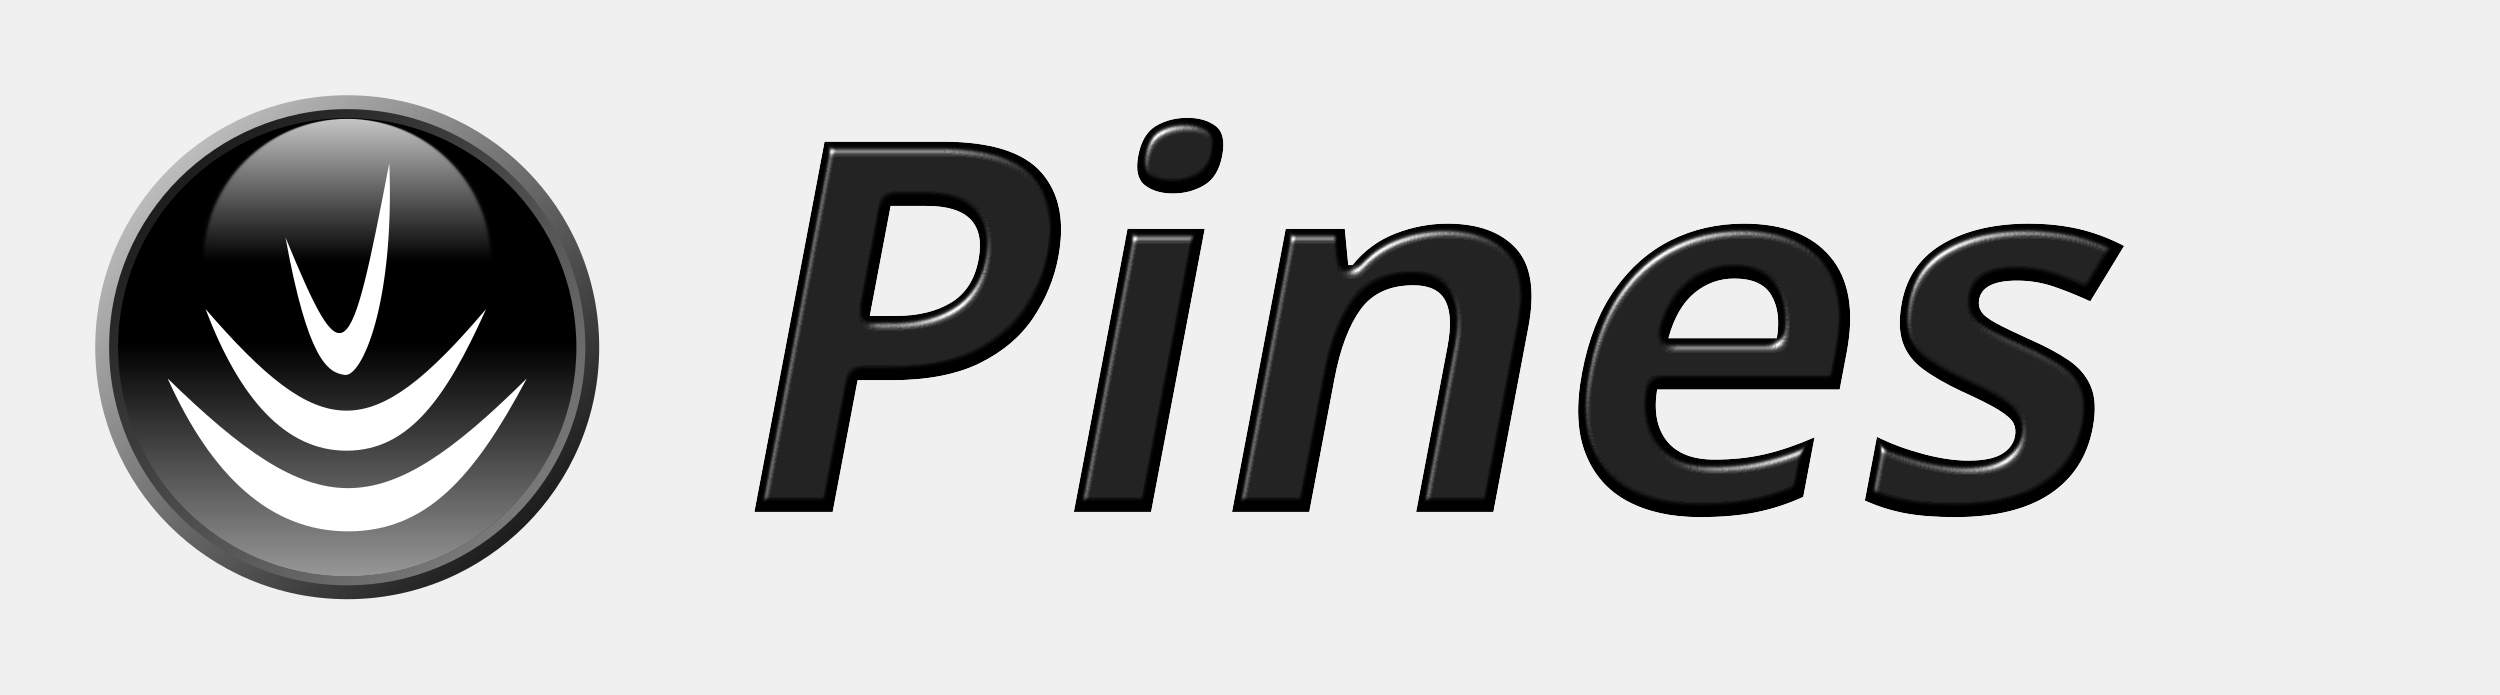
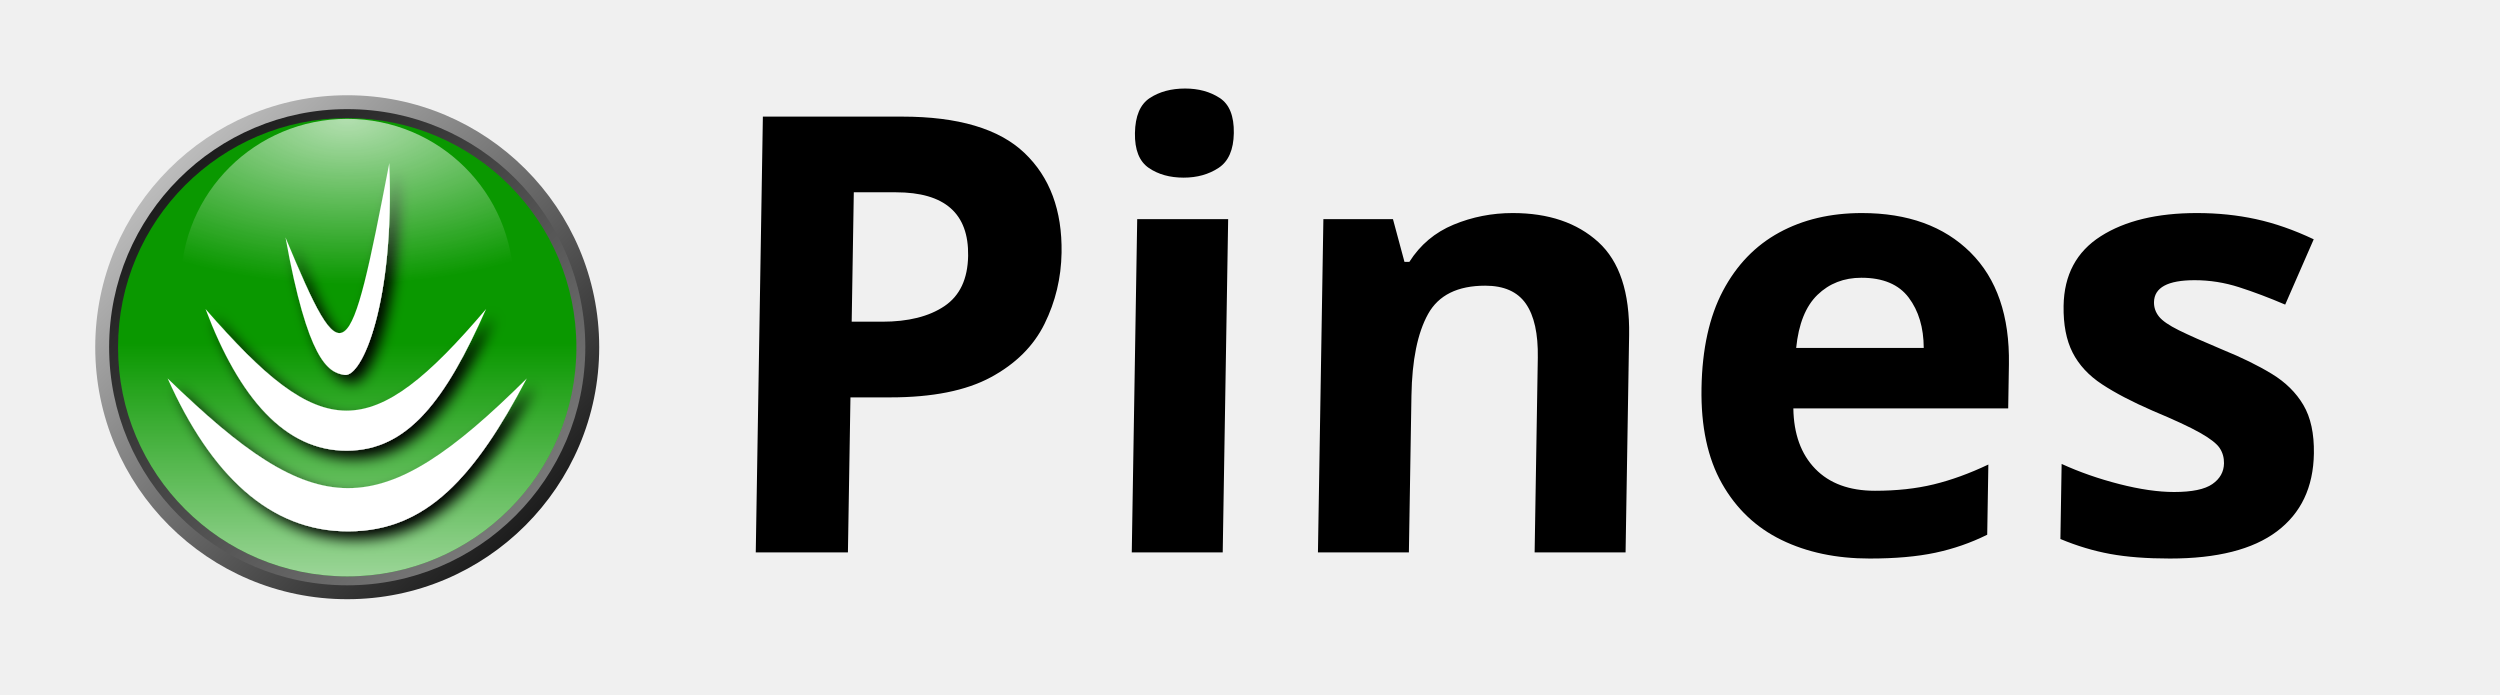
<svg xmlns="http://www.w3.org/2000/svg" xmlns:xlink="http://www.w3.org/1999/xlink" width="3600" height="1000" id="svg2" version="1.1" style="display:inline">
  <defs id="defs4">
    <linearGradient id="linearGradient4410">
      <stop style="stop-color:#ffffff;stop-opacity:1;" offset="0" id="stop4412" />
      <stop style="stop-color:#ffffff;stop-opacity:0;" offset="1" id="stop4414" />
    </linearGradient>
    <linearGradient id="linearGradient3714">
      <stop style="stop-color:#13b447;stop-opacity:1;" offset="0" id="stop3716" />
      <stop style="stop-color:#bdf8d0;stop-opacity:1;" offset="1" id="stop3718" />
    </linearGradient>
    <linearGradient id="linearGradient3640">
      <stop style="stop-color:#ffffff;stop-opacity:0.126;" offset="0" id="stop3642" />
      <stop style="stop-color:#ffffff;stop-opacity:0;" offset="1" id="stop3644" />
    </linearGradient>
    <linearGradient id="linearGradient3720">
      <stop style="stop-color:#000000;stop-opacity:1;" offset="0" id="stop3722" />
      <stop style="stop-color:#000000;stop-opacity:0;" offset="1" id="stop3724" />
    </linearGradient>
    <linearGradient id="linearGradient3669">
      <stop style="stop-color:#1b1b1b;stop-opacity:1;" offset="0" id="stop3671" />
      <stop style="stop-color:#bebebe;stop-opacity:1;" offset="1" id="stop3673" />
    </linearGradient>
    <linearGradient id="linearGradient3661">
      <stop style="stop-color:#ffffff;stop-opacity:1;" offset="0" id="stop3663" />
      <stop style="stop-color:#ffffff;stop-opacity:0;" offset="1" id="stop3665" />
    </linearGradient>
-     <linearGradient xlink:href="#linearGradient3661" id="linearGradient3667" x1="388.571" y1="272.362" x2="388.571" y2="635.219" gradientUnits="userSpaceOnUse" />
    <linearGradient xlink:href="#linearGradient3669" id="linearGradient3675" x1="637.143" y1="909.505" x2="120" y2="378.076" gradientUnits="userSpaceOnUse" />
    <linearGradient xlink:href="#linearGradient3669-7" id="linearGradient3675-0" x1="637.143" y1="909.505" x2="120" y2="378.076" gradientUnits="userSpaceOnUse" />
    <linearGradient id="linearGradient3669-7">
      <stop style="stop-color:#7a7a7a;stop-opacity:1;" offset="0" id="stop3671-3" />
      <stop style="stop-color:#1b1b1b;stop-opacity:1;" offset="1" id="stop3673-6" />
    </linearGradient>
    <linearGradient y2="378.076" x2="120" y1="909.505" x1="637.143" gradientUnits="userSpaceOnUse" id="linearGradient3694" xlink:href="#linearGradient3669-7" />
    <linearGradient xlink:href="#linearGradient3720-0" id="linearGradient3726-3" x1="372.696" y1="197.421" x2="372.696" y2="855.993" gradientUnits="userSpaceOnUse" />
    <linearGradient id="linearGradient3720-0">
      <stop style="stop-color:#ffffff;stop-opacity:0;" offset="0" id="stop3722-7" />
      <stop style="stop-color:#ffffff;stop-opacity:1;" offset="1" id="stop3724-7" />
    </linearGradient>
    <linearGradient gradientTransform="translate(0,-7.2536777e-6)" y2="855.993" x2="372.696" y1="485.338" x1="372.047" gradientUnits="userSpaceOnUse" id="linearGradient3758" xlink:href="#linearGradient3720-0" />
    <clipPath clipPathUnits="userSpaceOnUse" id="clipPath3802">
      <path style="fill:#00791d;fill-opacity:1;stroke:none" id="path3804" d="m 751.429,635.219 a 362.857,362.857 0 1 1 -725.714,0 362.857,362.857 0 1 1 725.714,0 z" transform="matrix(0.9094488,0,0,0.9094488,18.6614,-51.51835)" />
    </clipPath>
    <radialGradient xlink:href="#linearGradient3711" id="radialGradient2897" gradientUnits="userSpaceOnUse" gradientTransform="matrix(1.156823,1.268435,-1.006955,0.6815273,345.2185,-135.0862)" cx="177.92" cy="344.325" fx="177.92" fy="344.325" r="141.254" />
    <linearGradient id="linearGradient3711">
      <stop style="stop-color:#58ff7a;stop-opacity:1;" offset="0" id="stop3713" />
      <stop style="stop-color:#008538;stop-opacity:1;" offset="1" id="stop3715" />
    </linearGradient>
    <radialGradient r="141.254" fy="344.325" fx="177.92" cy="344.325" cx="177.92" gradientTransform="matrix(1.967212,2.157012,-1.712358,1.158958,-299.8327,-500.679)" gradientUnits="userSpaceOnUse" id="radialGradient2916" xlink:href="#linearGradient3711" />
    <linearGradient xlink:href="#linearGradient3640" id="linearGradient3646" x1="93.201" y1="641.181" x2="359.19" y2="641.181" gradientUnits="userSpaceOnUse" />
    <linearGradient xlink:href="#linearGradient3640-9" id="linearGradient3646-9" x1="93.201" y1="641.181" x2="359.19" y2="641.181" gradientUnits="userSpaceOnUse" />
    <linearGradient id="linearGradient3640-9">
      <stop style="stop-color:#ffffff;stop-opacity:0.126;" offset="0" id="stop3642-6" />
      <stop style="stop-color:#ffffff;stop-opacity:0;" offset="1" id="stop3644-7" />
    </linearGradient>
    <linearGradient xlink:href="#linearGradient3714" id="linearGradient3721" x1="465.779" y1="763.781" x2="116.266" y2="233.448" gradientUnits="userSpaceOnUse" />
    <linearGradient xlink:href="#linearGradient3714-4" id="linearGradient3721-6" x1="465.779" y1="763.781" x2="116.266" y2="233.448" gradientUnits="userSpaceOnUse" />
    <linearGradient id="linearGradient3714-4">
      <stop style="stop-color:#ffffff;stop-opacity:1;" offset="0" id="stop3716-2" />
      <stop style="stop-color:#bcbcbc;stop-opacity:1;" offset="1" id="stop3718-3" />
    </linearGradient>
    <linearGradient xlink:href="#linearGradient3714-4" id="linearGradient3739" x1="465.779" y1="763.781" x2="116.266" y2="233.448" gradientUnits="userSpaceOnUse" />
    <linearGradient id="linearGradient3741">
      <stop style="stop-color:#13b447;stop-opacity:1;" offset="0" id="stop3743" />
      <stop style="stop-color:#bdf8d0;stop-opacity:1;" offset="1" id="stop3745" />
    </linearGradient>
    <linearGradient xlink:href="#linearGradient3714-4" id="linearGradient3747" x1="465.779" y1="763.781" x2="116.266" y2="233.448" gradientUnits="userSpaceOnUse" />
    <linearGradient id="linearGradient3749">
      <stop style="stop-color:#13b447;stop-opacity:1;" offset="0" id="stop3751" />
      <stop style="stop-color:#bdf8d0;stop-opacity:1;" offset="1" id="stop3753" />
    </linearGradient>
    <linearGradient xlink:href="#linearGradient3714-4" id="linearGradient3755" x1="465.779" y1="763.781" x2="116.266" y2="233.448" gradientUnits="userSpaceOnUse" />
    <linearGradient id="linearGradient3757">
      <stop style="stop-color:#13b447;stop-opacity:1;" offset="0" id="stop3759" />
      <stop style="stop-color:#bdf8d0;stop-opacity:1;" offset="1" id="stop3761" />
    </linearGradient>
    <linearGradient xlink:href="#linearGradient3714" id="linearGradient3830" gradientUnits="userSpaceOnUse" x1="465.779" y1="763.781" x2="116.266" y2="233.448" />
    <linearGradient xlink:href="#linearGradient3714" id="linearGradient3832" gradientUnits="userSpaceOnUse" x1="465.779" y1="763.781" x2="116.266" y2="233.448" />
    <linearGradient xlink:href="#linearGradient3714" id="linearGradient3834" gradientUnits="userSpaceOnUse" x1="465.779" y1="763.781" x2="116.266" y2="233.448" />
    <linearGradient xlink:href="#linearGradient3714" id="linearGradient3837" gradientUnits="userSpaceOnUse" x1="465.779" y1="763.781" x2="116.266" y2="233.448" />
    <linearGradient xlink:href="#linearGradient3714" id="linearGradient3840" gradientUnits="userSpaceOnUse" x1="465.779" y1="763.781" x2="116.266" y2="233.448" gradientTransform="matrix(0.88,0,0,1,44.7414,0)" />
    <linearGradient xlink:href="#linearGradient3714" id="linearGradient3843" gradientUnits="userSpaceOnUse" x1="465.779" y1="763.781" x2="116.266" y2="233.448" gradientTransform="matrix(0.84375,0,0,1,58.5727,0)" />
    <linearGradient xlink:href="#linearGradient3714" id="linearGradient3850" gradientUnits="userSpaceOnUse" gradientTransform="matrix(0.84375,0,0,1,58.5727,0)" x1="465.779" y1="763.781" x2="116.266" y2="233.448" />
    <linearGradient xlink:href="#linearGradient3714" id="linearGradient3852" gradientUnits="userSpaceOnUse" gradientTransform="matrix(0.88,0,0,1,44.7414,0)" x1="465.779" y1="763.781" x2="116.266" y2="233.448" />
    <linearGradient xlink:href="#linearGradient3714" id="linearGradient3854" gradientUnits="userSpaceOnUse" x1="465.779" y1="763.781" x2="116.266" y2="233.448" />
    <linearGradient id="linearGradient3714-8">
      <stop style="stop-color:#13b447;stop-opacity:1;" offset="0" id="stop3716-20" />
      <stop style="stop-color:#bdf8d0;stop-opacity:1;" offset="1" id="stop3718-5" />
    </linearGradient>
    <linearGradient id="linearGradient3874">
      <stop style="stop-color:#13b447;stop-opacity:1;" offset="0" id="stop3876" />
      <stop style="stop-color:#bdf8d0;stop-opacity:1;" offset="1" id="stop3878" />
    </linearGradient>
    <linearGradient xlink:href="#linearGradient3714-8" id="linearGradient3854-1" gradientUnits="userSpaceOnUse" x1="465.779" y1="763.781" x2="116.266" y2="233.448" />
    <linearGradient id="linearGradient3881">
      <stop style="stop-color:#13b447;stop-opacity:1;" offset="0" id="stop3883" />
      <stop style="stop-color:#bdf8d0;stop-opacity:1;" offset="1" id="stop3885" />
    </linearGradient>
    <filter id="filter3934" color-interpolation-filters="sRGB">
      <feGaussianBlur id="feGaussianBlur3936" result="result1" in="SourceAlpha" stdDeviation="2.2" />
      <feSpecularLighting id="feSpecularLighting3938" result="result0" specularExponent="18.1" specularConstant="2" surfaceScale="5">
        <feDistantLight id="feDistantLight3940" azimuth="225" elevation="24" />
      </feSpecularLighting>
      <feComposite id="feComposite3942" in2="SourceAlpha" result="result6" operator="in" />
      <feMorphology id="feMorphology3944" radius="5.7" operator="dilate" />
      <feGaussianBlur id="feGaussianBlur3946" result="result11" stdDeviation="5.7" />
      <feDiffuseLighting id="feDiffuseLighting3948" surfaceScale="5" result="result3" diffuseConstant="2" in="result1">
        <feDistantLight id="feDistantLight3950" elevation="25" azimuth="225" />
      </feDiffuseLighting>
      <feBlend id="feBlend3952" in2="SourceGraphic" result="result7" mode="multiply" in="result3" />
      <feComposite id="feComposite3954" in2="SourceAlpha" in="result7" operator="in" result="result91" />
      <feBlend id="feBlend3956" in2="result91" result="result9" mode="lighten" in="result6" />
      <feComposite id="feComposite3958" in2="result9" in="result11" />
    </filter>
    <filter id="filter4090" x="-0.25" y="-0.25" width="1.5" height="1.5" color-interpolation-filters="sRGB">
      <feGaussianBlur id="feGaussianBlur4092" stdDeviation="1" result="result6" />
      <feComposite id="feComposite4094" in2="result6" operator="in" in="result6" result="result7" />
      <feGaussianBlur id="feGaussianBlur4096" stdDeviation="8" result="result3" in="result7" />
      <feComposite id="feComposite4098" in2="result7" operator="over" result="result91" />
      <feComposite id="feComposite4100" in2="result91" operator="in" in="result3" result="result5" />
      <feColorMatrix id="feColorMatrix4102" values="0 0 0 -1 0 0 0 0 -1 0 0 0 0 -1 0 0 0 0 1 0 " result="result4" />
      <feSpecularLighting id="feSpecularLighting4104" surfaceScale="3" specularConstant="2" specularExponent="45" in="result4" result="result11">
        <fePointLight id="fePointLight4106" x="-5000" y="-10000" z="20000" />
      </feSpecularLighting>
      <feComposite id="feComposite4108" in2="result4" operator="arithmetic" k1="1" result="result10" k2="0" k3="0" k4="0" />
      <feComposite id="feComposite4110" in2="result10" operator="arithmetic" k2="0.5" k3="1" in="result5" result="result8" k1="0" k4="0" />
      <feComposite id="feComposite4112" in2="result8" result="result9" />
      <feBlend id="feBlend4114" in2="result9" mode="normal" />
    </filter>
    <filter id="filter4678" color-interpolation-filters="sRGB" x="0" y="0" width="1" height="1">
      <feGaussianBlur id="feGaussianBlur4680" stdDeviation="7.5" in="SourceAlpha" result="result1" />
      <feComposite id="feComposite4682" in2="result1" operator="arithmetic" k2="3.2" k1="-1" k4="-2" k3="0" />
      <feColorMatrix id="feColorMatrix4684" values="0 0 0 0 0 0 1 0 0 0 0 0 1 0 0 0 0 0 3 0 " result="result91" />
      <feComposite id="feComposite4686" in2="result91" result="fbSourceGraphic" in="SourceGraphic" operator="out" />
      <feGaussianBlur id="feGaussianBlur4688" in="fbSourceGraphic" stdDeviation="2" result="result92" />
      <feComposite id="feComposite4690" in2="result92" operator="out" in="fbSourceGraphic" result="result93" />
      <feBlend id="feBlend4692" in2="result93" mode="multiply" result="result94" />
      <feBlend id="feBlend4694" in2="result94" mode="darken" result="fbSourceGraphic" />
      <feColorMatrix result="fbSourceGraphicAlpha" in="fbSourceGraphic" values="0 0 0 -1 0 0 0 0 -1 0 0 0 0 -1 0 0 0 0 1 0" id="feColorMatrix4810" />
      <feColorMatrix id="feColorMatrix4812" type="hueRotate" values="0" in="fbSourceGraphic" />
      <feColorMatrix id="feColorMatrix4814" type="saturate" values="1" />
      <feColorMatrix id="feColorMatrix4816" type="matrix" values="2 -1 0 0 0 0 2 -1 0 0 -1 0 2 0 0 0 0 0 1 0 " />
    </filter>
    <filter id="filter4295" x="0" y="0" width="1" height="1" color-interpolation-filters="sRGB">
      <feColorMatrix id="feColorMatrix4297" values="0.37" type="saturate" in="SourceGraphic" result="result1" />
      <feGaussianBlur id="feGaussianBlur4299" stdDeviation="7" in="SourceAlpha" />
      <feSpecularLighting id="feSpecularLighting4301" specularExponent="8" specularConstant="3.88" surfaceScale="10" result="result2">
        <feDistantLight id="feDistantLight4303" azimuth="225" elevation="17" />
      </feSpecularLighting>
      <feComposite id="feComposite4305" in2="result1" operator="atop" />
    </filter>
    <filter id="filter4403" color-interpolation-filters="sRGB">
      <feGaussianBlur id="feGaussianBlur4405" in="SourceGraphic" stdDeviation="5 0.01" />
    </filter>
    <linearGradient xlink:href="#linearGradient4410" id="linearGradient4416" x1="375.714" y1="747.143" x2="375.714" y2="370" gradientUnits="userSpaceOnUse" />
    <clipPath clipPathUnits="userSpaceOnUse" id="clipPath4440">
      <path style="fill:#000000;fill-opacity:1;stroke:none;display:inline" id="path4442" d="m 751.429,635.219 a 362.857,362.857 0 1 1 -725.714,0 362.857,362.857 0 1 1 725.714,0 z" transform="matrix(0.9094488,0,0,0.9094488,21.61416,-202.6994)" />
    </clipPath>
    <filter id="filter4458" x="0" y="0" width="1" height="1" color-interpolation-filters="sRGB">
      <feColorMatrix id="feColorMatrix4460" values="0.37" type="saturate" in="SourceGraphic" result="result1" />
      <feGaussianBlur id="feGaussianBlur4462" stdDeviation="7" in="SourceAlpha" />
      <feSpecularLighting id="feSpecularLighting4464" specularExponent="8" specularConstant="3.88" surfaceScale="10" result="result2">
        <feDistantLight id="feDistantLight4466" azimuth="225" elevation="17" />
      </feSpecularLighting>
      <feComposite id="feComposite4468" in2="result1" operator="atop" />
    </filter>
    <filter id="filter3774" color-interpolation-filters="sRGB">
      <feGaussianBlur id="feGaussianBlur3776" result="result0" in="SourceAlpha" stdDeviation="6" />
      <feSpecularLighting id="feSpecularLighting3778" specularExponent="25" specularConstant="1" surfaceScale="10" lighting-color="#ffffff" result="result1" in="result0">
        <feDistantLight id="feDistantLight3780" azimuth="235" elevation="45" />
      </feSpecularLighting>
      <feComposite id="feComposite3782" in2="result1" k3="1" k2="1" operator="arithmetic" result="result4" in="SourceGraphic" k1="0" k4="0" />
      <feComposite id="feComposite3784" in2="SourceAlpha" operator="in" result="result2" in="result4" />
    </filter>
    <filter id="filter3774-9" color-interpolation-filters="sRGB">
      <feGaussianBlur id="feGaussianBlur3776-1" result="result0" in="SourceAlpha" stdDeviation="6" />
      <feSpecularLighting id="feSpecularLighting3778-2" specularExponent="25" specularConstant="1" surfaceScale="10" lighting-color="#ffffff" result="result1" in="result0">
        <feDistantLight id="feDistantLight3780-8" azimuth="235" elevation="45" />
      </feSpecularLighting>
      <feComposite id="feComposite3782-9" in2="result1" k3="1" k2="1" operator="arithmetic" result="result4" in="SourceGraphic" k1="0" k4="0" />
      <feComposite id="feComposite3784-6" in2="SourceAlpha" operator="in" result="result2" in="result4" />
    </filter>
+     <filter id="filter4253" width="1.5" height="1.5" x="-.25" y="-.25">
+       <feGaussianBlur id="feGaussianBlur4255" in="SourceAlpha" stdDeviation="5" result="blur" />
+       <feColorMatrix id="feColorMatrix4257" result="bluralpha" type="matrix" values="1 0 0 0 0 0 1 0 0 0 0 0 1 0 0 0 0 0 0.6 0 " />
+       <feOffset id="feOffset4259" in="bluralpha" dx="5" dy="5" result="offsetBlur" />
+       <feMerge id="feMerge4261">
+         <feMergeNode id="feMergeNode4263" in="offsetBlur" />
+         <feMergeNode id="feMergeNode4265" in="SourceGraphic" />
+       </feMerge>
+     </filter>
+     <radialGradient xlink:href="#linearGradient3661" id="radialGradient4267" cx="388.571" cy="272.362" fx="388.571" fy="272.362" r="362.857" gradientUnits="userSpaceOnUse" gradientTransform="matrix(0,0.9999999,-1.978603,0,927.4681,-116.2093)" />
+     <filter id="filter4410" width="1.5" height="1.5" x="-.25" y="-.25">
+       <feGaussianBlur id="feGaussianBlur4412" in="SourceAlpha" stdDeviation="12" result="blur" />
+       <feColorMatrix id="feColorMatrix4414" result="bluralpha" type="matrix" values="1 0 0 0 0 0 1 0 0 0 0 0 1 0 0 0 0 0 1 0 " />
+       <feOffset id="feOffset4416" in="bluralpha" dx="12" dy="12" result="offsetBlur" />
+       <feMerge id="feMerge4418">
+         <feMergeNode id="feMergeNode4420" in="offsetBlur" />
+         <feMergeNode id="feMergeNode4422" in="SourceGraphic" />
+       </feMerge>
+     </filter>
+     <filter id="filter4494" width="1.5" height="1.5" x="-.25" y="-.25">
+       <feGaussianBlur id="feGaussianBlur4496" in="SourceAlpha" stdDeviation="10" result="blur" />
+       <feColorMatrix id="feColorMatrix4498" result="bluralpha" type="matrix" values="1 0 0 0 0 0 1 0 0 0 0 0 1 0 0 0 0 0 1 0 " />
+       <feOffset id="feOffset4500" in="bluralpha" dx="11" dy="11" result="offsetBlur" />
+       <feMerge id="feMerge4502">
+         <feMergeNode id="feMergeNode4504" in="offsetBlur" />
+         <feMergeNode id="feMergeNode4506" in="SourceGraphic" />
+       </feMerge>
+     </filter>
  </defs>
  <g id="layer1" transform="translate(-9.190094,110.9618)" style="display:inline">
-     <path style="fill:url(#linearGradient3675);fill-opacity:1;stroke:none" id="path2816" d="m 751.429,635.219 a 362.857,362.857 0 1 1 -725.714,0 362.857,362.857 0 1 1 725.714,0 z" transform="translate(120.6188,-246.1812)" />
-     <path style="fill:url(#linearGradient3694);fill-opacity:1;stroke:none" id="path2816-5" d="m 751.429,635.219 a 362.857,362.857 0 1 1 -725.714,0 362.857,362.857 0 1 1 725.714,0 z" transform="matrix(0.9448819,0,0,0.9448819,142.0361,-211.1691)" />
-     <path style="fill:#000000;fill-opacity:1;stroke:none" id="path2816-9" d="m 751.429,635.219 a 362.857,362.857 0 1 1 -725.714,0 362.857,362.857 0 1 1 725.714,0 z" transform="matrix(0.9094488,0,0,0.9094488,155.8044,-188.6614)" />
+     <path style="fill:url(#linearGradient3675);fill-opacity:1;stroke:none" id="path2816" d="m 751.429,635.219 c 0,200.4 -162.457,362.857 -362.857,362.857 -200.4,0 -362.857,-162.457 -362.857,-362.857 0,-200.4 162.457,-362.857 362.857,-362.857 200.4,0 362.857,162.457 362.857,362.857 z" transform="translate(120.6188,-246.1812)" />
+     <path style="fill:url(#linearGradient3694);fill-opacity:1;stroke:none" id="path2816-5" d="m 751.429,635.219 c 0,200.4 -162.457,362.857 -362.857,362.857 -200.4,0 -362.857,-162.457 -362.857,-362.857 0,-200.4 162.457,-362.857 362.857,-362.857 200.4,0 362.857,162.457 362.857,362.857 z" transform="matrix(0.9448819,0,0,0.9448819,142.0361,-211.1691)" />
+     <path style="fill:#0a9800;fill-opacity:1;stroke:none" id="path2816-9" d="m 751.429,635.219 c 0,200.4 -162.457,362.857 -362.857,362.857 -200.4,0 -362.857,-162.457 -362.857,-362.857 0,-200.4 162.457,-362.857 362.857,-362.857 200.4,0 362.857,162.457 362.857,362.857 z" transform="matrix(0.9094488,0,0,0.9094488,155.8044,-188.6614)" />
  </g>
  <g id="layer2" style="opacity:0.667;display:inline" transform="translate(0,250)">
    <rect style="color:#000000;fill:url(#linearGradient4416);fill-opacity:1;stroke:none;stroke-width:1px;marker:none;visibility:visible;display:inline;overflow:visible;enable-background:accumulate" id="rect4408" width="757.143" height="377.143" x="-2.857" y="370" clip-path="url(#clipPath4440)" transform="translate(125.0002,-125.0002)" />
  </g>
  <g id="layer5" transform="translate(-9.190094,110.9618)" style="display:inline">
-     <g id="g4474" style="fill:#ffffff;fill-opacity:1" transform="translate(125.0002,-125.0002)">
-       <path id="path3642-5" d="m 125.591,558.99 c 214.79,209.57 304.043,211.705 517.198,0 -75.08,141.501 -143.872,219.779 -256.579,220.213 -113.732,0.439 -198.343,-81.654 -260.619,-220.213 z" style="color:#000000;fill:#ffffff;fill-opacity:1;stroke:none;stroke-width:1px;marker:none;visibility:visible;display:inline;overflow:visible;filter:url(#filter4458);enable-background:accumulate" />
-       <path id="path3642-0-07" d="m 180.139,458.984 c 167.805,194.188 237.534,196.167 404.061,0 C 525.544,590.1 471.8,662.632 383.748,663.035 294.895,663.441 228.793,587.374 180.139,458.984 z" style="color:#000000;fill:#ffffff;fill-opacity:1;stroke:none;stroke-width:1px;marker:none;visibility:visible;display:inline;overflow:visible;filter:url(#filter4458);enable-background:accumulate" />
-       <path id="path3642-0-0-2" d="m 295.297,355.948 c 84.487,204.619 92.122,191.18 149.503,-107.076 7.754,202.67 -39.538,308.335 -64.113,305.066 -24.575,-3.269 -53.278,-21.295 -85.389,-197.989 z" style="color:#000000;fill:#ffffff;fill-opacity:1;stroke:none;stroke-width:1px;marker:none;visibility:visible;display:inline;overflow:visible;filter:url(#filter4458);enable-background:accumulate" />
+     <g id="g3763" style="fill:#ffffff;fill-opacity:1;filter:url(#filter4494)">
+       <path id="path3642-5" d="m 250.591,433.989 c 214.79,209.57 304.043,211.705 517.198,0 C 692.709,575.491 623.917,653.768 511.211,654.203 397.479,654.641 312.867,572.549 250.591,433.989 z" style="color:#000000;fill:#ffffff;fill-opacity:1;stroke:none;stroke-width:1px;marker:none;visibility:visible;display:inline;overflow:visible;enable-background:accumulate;" />
+       <path id="path3642-0-07" d="m 305.139,333.983 c 167.805,194.188 237.534,196.167 404.061,0 C 650.544,465.099 596.8,537.632 508.748,538.034 419.895,538.441 353.793,462.374 305.139,333.983 z" style="color:#000000;fill:#ffffff;fill-opacity:1;stroke:none;stroke-width:1px;marker:none;visibility:visible;display:inline;overflow:visible;enable-background:accumulate;" />
+       <path id="path3642-0-0-2" d="m 420.297,230.948 c 84.487,204.619 92.122,191.18 149.503,-107.076 7.754,202.67 -39.538,308.335 -64.113,305.066 -24.575,-3.269 -53.278,-21.295 -85.389,-197.989 z" style="color:#000000;fill:#ffffff;fill-opacity:1;stroke:none;stroke-width:1px;marker:none;visibility:visible;display:inline;overflow:visible;enable-background:accumulate;" />
    </g>
  </g>
-   <g id="layer4" transform="translate(0,250)">
-     <text xml:space="preserve" style="font-size:511.137px;font-style:normal;font-weight:bold;fill:#000000;fill-opacity:1;stroke:none;display:inline;filter:url(#filter3774-9);font-family:Mangal;-inkscape-font-specification:OpenSymbol Bold;font-stretch:normal;font-variant:normal" x="956.752" y="525.208" id="text3631" transform="matrix(1.461083,0,-0.2769087,1.461083,-233.4037,-280.1647)">
-       <tspan id="tspan3633" x="956.752" y="525.208" style="font-style:normal;font-variant:normal;font-weight:bold;font-stretch:normal;fill:#000000;fill-opacity:1;font-family:OpenSymbol;-inkscape-font-specification:OpenSymbol Bold">Pines</tspan>
+   <g id="layer4" transform="translate(0,250)" style="display:inline">
+     <text xml:space="preserve" style="font-size:878.976px;font-style:normal;font-variant:normal;font-weight:bold;font-stretch:normal;fill:#000000;fill-opacity:1;stroke:none;display:inline;font-family:Mangal;-inkscape-font-specification:OpenSymbol Bold" x="1018.085" y="545.496" id="text3631" transform="matrix(1,0,-0.01632598,1,0,0)">
+       <tspan id="tspan3633" x="1018.085" y="545.496" style="font-style:normal;font-variant:normal;font-weight:bold;font-stretch:normal;fill:#000000;fill-opacity:1;font-family:KacstDigital;-inkscape-font-specification:KacstDigital Medium">Pines</tspan>
    </text>
  </g>
  <g id="layer3" style="opacity:0.771;display:inline" transform="translate(-9.190094,110.9618)">
-     <path style="fill:url(#linearGradient3667);fill-opacity:1;stroke:none;filter:url(#filter4403)" id="path2816-9-2" d="m 751.429,635.219 a 362.857,362.857 0 1 1 -725.714,0 362.857,362.857 0 1 1 725.714,0 z" transform="matrix(0.5707022,0,0,0.5657421,287.4316,-93.90579)" />
+     <path style="opacity:0.892;fill:url(#radialGradient4267);fill-opacity:1;stroke:none" id="path2816-9-2" d="m 751.429,635.219 a 362.857,362.857 0 1 1 -725.714,0 362.857,362.857 0 1 1 725.714,0 z" transform="matrix(0.6597866,0,0,0.6552701,252.816,-118.2898)" />
  </g>
</svg>
